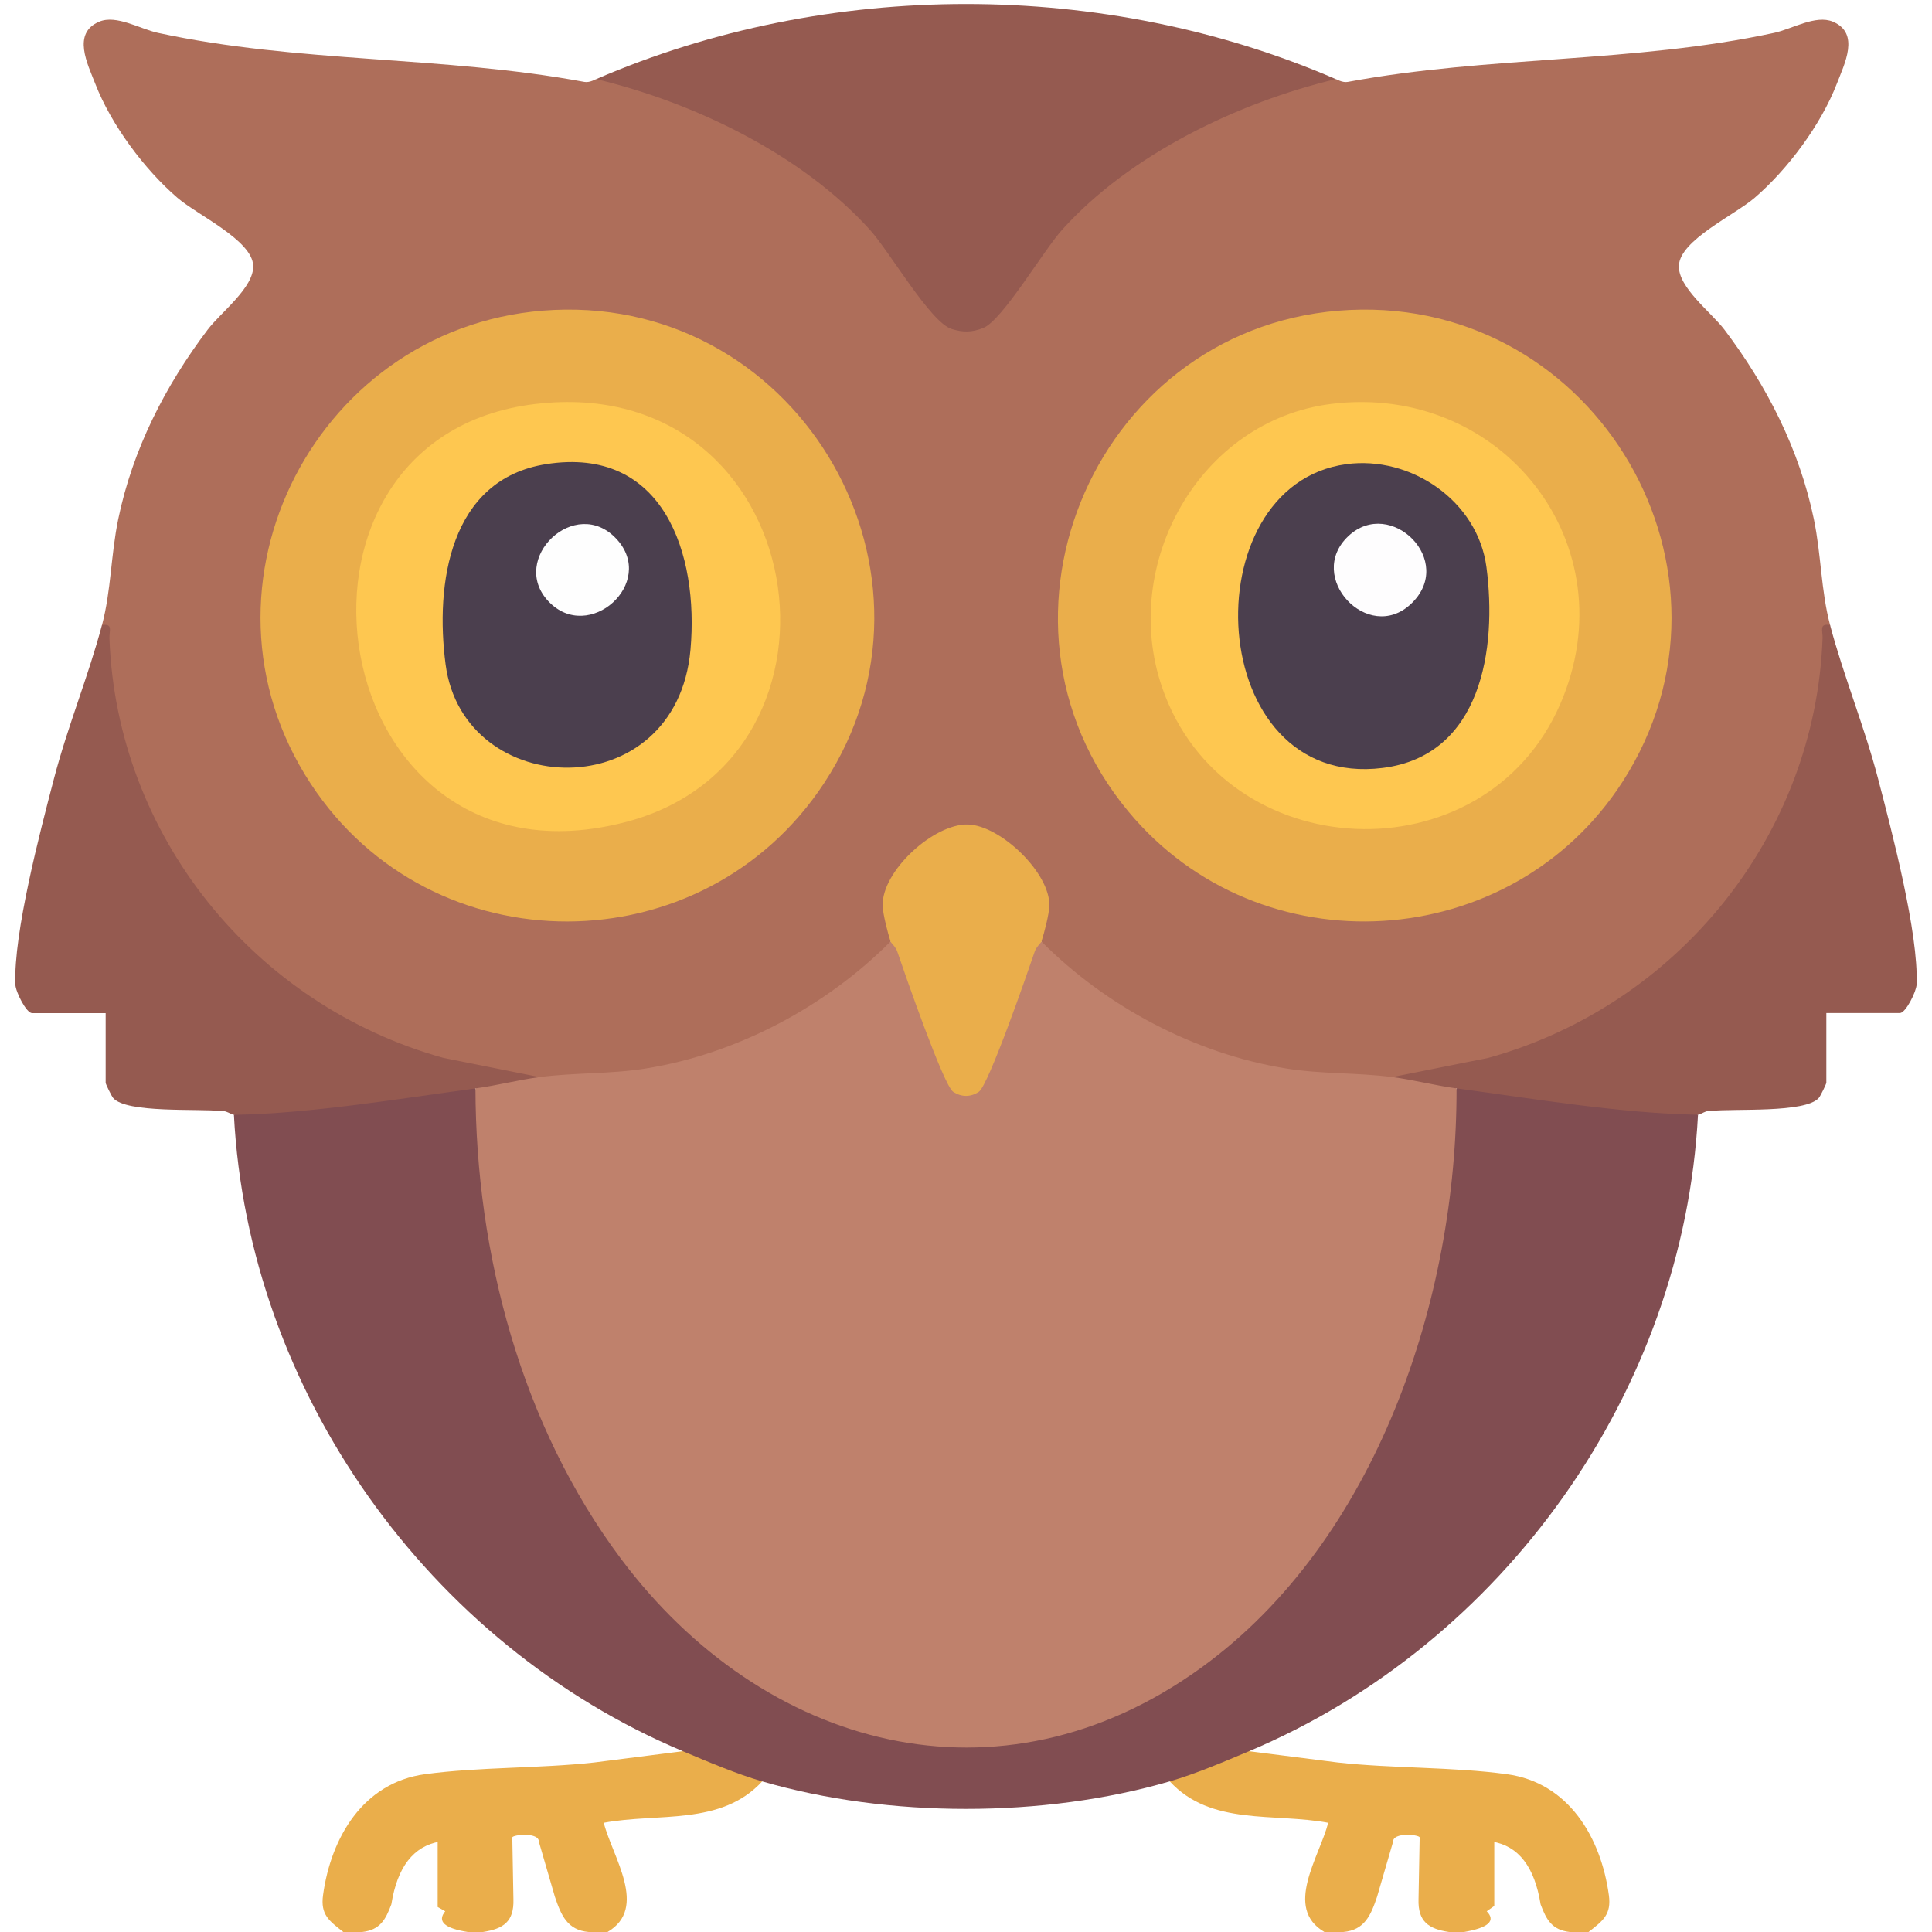
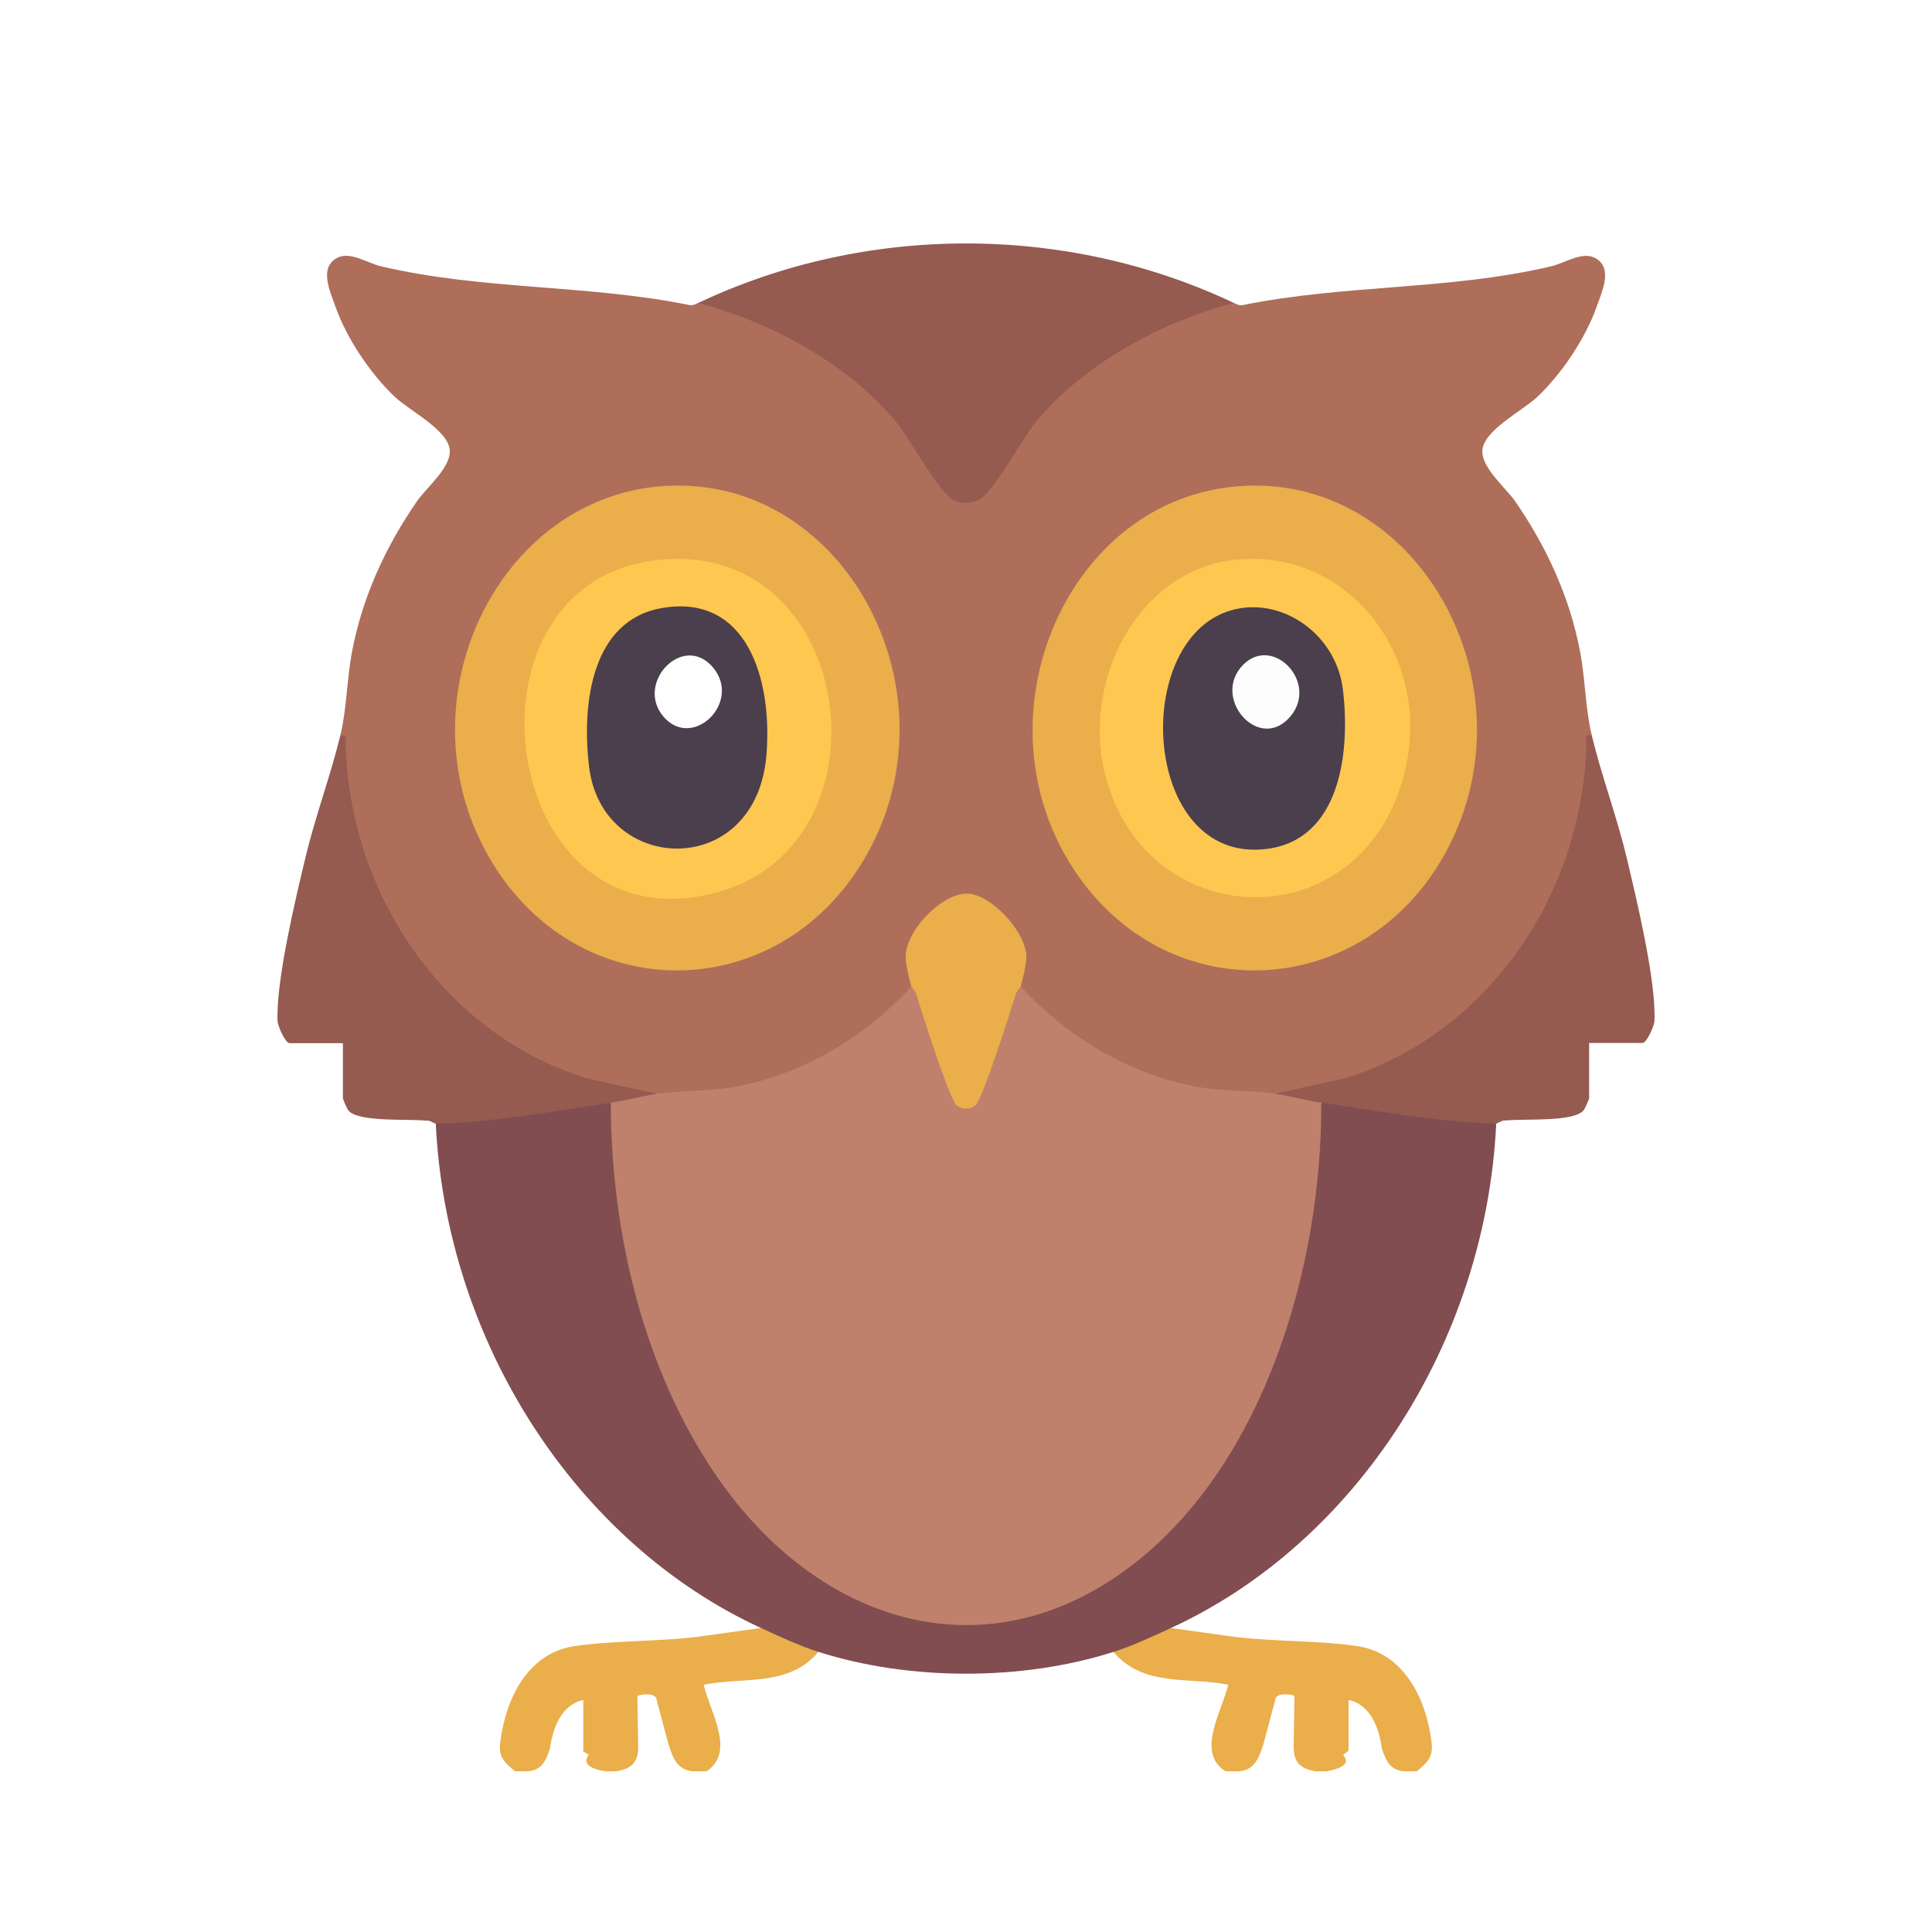
<svg xmlns="http://www.w3.org/2000/svg" id="Layer_1" version="1.1" viewBox="0 0 409.6 409.6">
  <defs>
    <style>
      .st0 {
        fill: #eaae4b;
      }

      .st1 {
        fill: #fec750;
      }

      .st2 {
        fill: #955a50;
      }

      .st3 {
        fill: #ae6e5a;
      }

      .st4 {
        fill: #4b3f4e;
      }

      .st5 {
        fill: #fefefd;
      }

      .st6 {
        fill: #814d51;
      }

      .st7 {
        fill: #fefdfe;
      }

      .st8 {
        fill: #bf816c;
      }

      .st9 {
        fill: #fefefe;
      }
    </style>
  </defs>
-   <path class="st0" d="M161.6,377.66c-8.74,9.5-22.11,6.63-33.6,8.79,1.86,7.25,9.5,18.07.8,23.15h-4c-4.53-.39-5.85-3.58-7.16-7.47l-3.39-11.64c.06-2.1-5.4-1.53-5.64-.96l.24,13.15c.14,4.76-2.14,6.25-6.46,6.92h-3.2c-4.96-.77-6.56-2.24-4.8-4.39l-1.6-.91v-14.33l1.6-1.13-1.12,1.59c-5.62.96-9.05,5.4-10.3,13.31-1.23,3.3-2.43,5.43-6.18,5.86h-4c-3.04-2.37-4.87-3.68-4.3-7.82,1.67-12.23,8.51-23.84,21.59-25.63,11.42-1.56,24.31-1.2,35.91-2.49l18.8-2.39c5.1-.55,13.19,2.75,16.8,6.39h.01Z" />
-   <path class="st0" d="M336.8,409.6h-4c-3.75-.43-4.95-2.56-6.18-5.86-1.27-7.96-4.7-12.4-10.3-13.31l-1.12-1.59,1.6.91v14.33l-1.6,1.13c1.98,2.03.38,3.49-4.8,4.39h-3.2c-4.35-.65-6.6-2.23-6.46-6.92l.24-13.15c-.22-.58-5.7-1.13-5.64.96l-3.39,11.64c-1.31,3.89-2.63,7.08-7.16,7.47h-4c-8.7-5.08-1.06-15.9.8-23.15-11.49-2.16-24.86.71-33.6-8.79,3.61-3.63,11.7-6.94,16.8-6.39l18.8,2.39c11.6,1.29,24.49.92,35.91,2.49,13.07,1.79,19.92,13.41,21.59,25.63.57,4.14-1.26,5.45-4.3,7.82h.01Z" />
-   <path class="st5" d="M76.8,409.6" />
-   <path class="st5" d="M94.4,388.84v16.37" />
-   <path class="st3" d="M126.4,16.77c10.04-.52,21.6,4.97,30.63,9.64,17.16,8.87,29.61,20.19,39.44,36.07,5.06,8.01,11.47,8.38,16.55.19,9.98-16.21,22.66-27.65,40.21-36.6,8.85-4.51,20.17-9.86,29.97-9.3.13-.03,1.34.81,2.54.59,30-5.57,60.65-3.97,90.42-10.4,3.76-.81,8.79-3.89,12.42-2.37,5.82,2.45,2.47,8.94.83,13.19-3.35,8.65-10.38,18.11-17.4,24.15-4.31,3.71-15.83,8.97-16.07,14.38-.2,4.64,6.85,9.89,9.64,13.57,9.02,11.92,15.91,25.41,18.97,40.16,1.59,7.69,1.49,15.08,3.45,22.51-.41,7.53-1.12,17.08-3.83,26.34-11.4,39-48.55,69.67-88.97,69.47l-2.67,1.31c-17.62-.18-33.58-3.17-49.32-11.53-4.8-2.55-20.85-12.46-22.13-16.75-.17-.57-.24-1.16-.27-1.77-1.08-1.67-1.1-3.86-.04-6.57-3.25-21.73-29.21-21.28-31.86.33,1.03,2.59,1,4.67-.1,6.24-.04.61-.1,1.2-.27,1.77-1.28,4.29-17.33,14.2-22.13,16.75-15.74,8.37-31.7,11.35-49.32,11.53l-2.67-1.31c-48.77.29-93.78-45.28-92.11-94.71l-.69-1.1c1.96-7.42,1.86-14.81,3.45-22.51,3.06-14.75,9.94-28.23,18.97-40.16,2.79-3.68,9.84-8.93,9.64-13.57-.23-5.4-11.76-10.67-16.07-14.38-7.02-6.04-14.05-15.51-17.4-24.15-1.65-4.24-4.99-10.74.83-13.19,3.62-1.53,8.66,1.55,12.42,2.37,29.77,6.44,60.42,4.83,90.42,10.4,1.2.22,2.42-.62,2.54-.59h-.02Z" />
-   <path class="st6" d="M100.8,230.75l1.65,4.01c-.3,58,36.81,134.23,102.46,134.14,65.92-.09,102.61-76.8,102.26-134.74l1.62-3.41,1.89-.82c15.22,1.84,30.52,3.41,45.89,4.72l3.42,1.69c-3.07,58.62-41.24,112.24-95.2,134.94-5.35,2.25-11.24,4.77-16.8,6.39-26.71,7.78-59.68,7.78-86.4,0-5.56-1.62-11.45-4.14-16.8-6.39-53.93-22.68-92.15-76.35-95.2-134.94l3.42-1.69c15.37-1.3,30.67-2.88,45.89-4.72l1.89.82h0Z" />
-   <path class="st2" d="M283.2,16.77c-20.54,4.92-43.53,15.84-58.01,31.93-4.02,4.46-12.67,19.21-16.73,20.83-2.39.95-4.28.98-6.73.21-4.49-1.41-13.1-16.38-17.32-21.04-14.56-16.09-37.4-26.99-58.01-31.93,49.07-21.23,107.74-21.23,156.8,0h0Z" />
-   <path class="st2" d="M388,132.54c2.82,10.67,7.31,21.58,10.17,32.56,2.92,11.2,8.59,32.68,8.17,43.62-.06,1.52-2.31,6.05-3.54,6.05h-15.6v14.77c0,.27-1.24,2.82-1.58,3.21-2.82,3.29-18.01,2.23-22.85,2.78-.89-.25-2.31.8-2.77.8-16.04-.24-35.03-3.41-51.2-5.59-3.75,1.99-10.56.49-13.6-2.4l20.34-4.06c40.2-11.17,69.34-47.18,70.86-89,.06-1.54-.81-3.2,1.6-2.76v.02Z" />
-   <path class="st2" d="M21.6,132.54c2.41-.45,1.55,1.22,1.6,2.76,1.52,41.83,30.66,77.83,70.86,89l20.34,4.06c-3.04,2.89-9.85,4.38-13.6,2.4-16.17,2.18-35.16,5.35-51.2,5.59-.46,0-1.87-1.04-2.77-.8-4.84-.55-20.04.51-22.85-2.78-.34-.4-1.58-2.94-1.58-3.21v-14.77H6.8c-1.23,0-3.49-4.53-3.54-6.05-.42-10.93,5.25-32.44,8.17-43.62s7.35-21.88,10.17-32.56v-.02Z" />
-   <path class="st8" d="M220.8,199.61c13.69,13.78,32.5,23.79,51.83,26.91,7.55,1.22,14.99.85,22.57,1.83,4.56.59,9.02,1.78,13.6,2.4.12,44.52-16.95,95.91-54.14,122.82-42.75,30.94-92.82,17.24-123-23.08-21.15-28.26-30.77-64.69-30.86-99.74,4.58-.62,9.04-1.8,13.6-2.4,7.57-.98,15.01-.61,22.57-1.83,19.33-3.12,38.14-13.14,51.83-26.91,1.43-.94,2.05-.34,2.68,1.02l9.7,25.92c1.44,5.23,5.29,5.92,7.06.42l10.03-26.61c.53-1.22,1.28-1.35,2.53-.74h0Z" />
-   <path class="st0" d="M117.43,65.71c52.59-2.42,86.18,56.33,57.3,100.3-25.64,39.03-83.21,39.19-108.84.17-27.61-42.05,1.54-98.17,51.54-100.47Z" />
-   <path class="st0" d="M286.23,65.71c52.39-2.41,86.28,55.68,57.79,99.99-23.59,36.68-76.89,39.97-104.8,6.34-34.05-41.03-6.27-103.88,47.01-106.33Z" />
-   <path class="st0" d="M220.8,199.61c-.09.28-1.08,1.11-1.43,2.13-1.47,4.31-9.79,28.37-11.85,29.73-1.76,1.17-3.69,1.15-5.44,0-2.06-1.36-10.38-25.41-11.85-29.73-.35-1.02-1.34-1.85-1.43-2.13-.59-1.85-1.61-5.75-1.67-7.58-.22-7.32,10.79-17.41,18.07-17.23,6.89.17,17.47,10.28,17.27,17.23-.05,1.83-1.08,5.73-1.67,7.58h0Z" />
-   <path class="st1" d="M113.42,85.66c58.72-7.04,71.25,75.09,19.2,88.63-64.27,16.72-79.24-81.43-19.2-88.63Z" />
-   <path class="st1" d="M282.21,85.64c36.18-4.53,63.24,29.88,48.57,63.64-16.11,37.09-71.28,34.63-84.4-3.53-9-26.16,7.92-56.61,35.84-60.11h-.01Z" />
-   <path class="st4" d="M115.79,98.4c24.89-3.92,32.4,19.04,30.6,39.32-2.99,33.53-48.1,32.17-51.92,3.14-2.24-17.05.82-39.23,21.32-42.46Z" />
-   <path class="st4" d="M285.41,98.41c13.69-1.86,27.88,7.78,29.73,21.82,2.27,17.28-1.03,39.96-22,42.58-37.98,4.75-40.79-59.9-7.73-64.4Z" />
-   <path class="st9" d="M116.27,127.48c-8.47-8.98,5.74-22.61,14.44-13.21,8.6,9.28-5.9,22.27-14.44,13.21Z" />
-   <path class="st7" d="M285.87,113.65c8.96-8.41,22.92,5.35,13.24,14.41-9.06,8.49-22.44-5.77-13.24-14.41Z" />
+   <path class="st0" d="M173.51,350.21c-6.33,7.53-16.01,5.25-24.33,6.97,1.35,5.75,6.88,14.32.58,18.35h-2.9c-3.28-.31-4.24-2.84-5.19-5.92l-2.46-9.22c.04-1.66-3.91-1.21-4.08-.76l.17,10.42c.1,3.77-1.55,4.95-4.68,5.48h-2.32c-3.59-.61-4.75-1.78-3.48-3.48l-1.16-.72v-11.36l1.16-.9-.81,1.26c-4.07.76-6.55,4.28-7.46,10.55-.89,2.62-1.76,4.3-4.48,4.64h-2.9c-2.2-1.88-3.53-2.92-3.11-6.2,1.21-9.69,6.16-18.89,15.64-20.31,8.27-1.24,17.61-.95,26.01-1.97l13.62-1.89c3.69-.44,9.55,2.18,12.17,5.06h0Z" />
+   <path class="st0" d="M300.4,375.52h-2.9c-2.72-.34-3.59-2.03-4.48-4.64-.92-6.31-3.4-9.83-7.46-10.55l-.81-1.26,1.16.72v11.36l-1.16.9c1.43,1.61.28,2.77-3.48,3.48h-2.32c-3.15-.52-4.78-1.77-4.68-5.48l.17-10.42c-.16-.46-4.13-.9-4.08.76l-2.46,9.22c-.95,3.08-1.9,5.61-5.19,5.92h-2.9c-6.3-4.03-.77-12.6.58-18.35-8.32-1.71-18,.56-24.33-6.97,2.61-2.88,8.47-5.5,12.17-5.06l13.62,1.89c8.4,1.02,17.74.73,26.01,1.97,9.47,1.42,14.43,10.63,15.64,20.31.41,3.28-.91,4.32-3.11,6.2h0Z" />
+   <path class="st5" d="M112.1,375.52" />
+   <path class="st5" d="M124.84,359.07v12.97" />
+   <path class="st3" d="M148.02,64.22c7.27-.41,15.64,3.94,22.18,7.64,12.43,7.03,21.44,16,28.56,28.58,3.66,6.35,8.31,6.64,11.99.15,7.23-12.85,16.41-21.91,29.12-29,6.41-3.57,14.61-7.81,21.71-7.37.09-.02.97.64,1.84.47,21.73-4.41,43.93-3.15,65.49-8.24,2.72-.64,6.37-3.08,9-1.88,4.22,1.94,1.79,7.08.6,10.45-2.43,6.85-7.52,14.35-12.6,19.14-3.12,2.94-11.46,7.11-11.64,11.4-.14,3.68,4.96,7.84,6.98,10.75,6.53,9.45,11.52,20.14,13.74,31.83,1.15,6.09,1.08,11.95,2.5,17.84-.3,5.97-.81,13.54-2.77,20.87-8.26,30.91-35.16,55.21-64.44,55.05l-1.93,1.04c-12.76-.14-24.32-2.51-35.72-9.14-3.48-2.02-15.1-9.87-16.03-13.27-.12-.45-.17-.92-.2-1.4-.78-1.32-.8-3.06-.03-5.21-2.35-17.22-21.16-16.86-23.07.26.75,2.05.72,3.7-.07,4.94-.03.48-.07.95-.2,1.4-.93,3.4-12.55,11.25-16.03,13.27-11.4,6.63-22.96,8.99-35.72,9.14l-1.93-1.04c-35.32.23-67.92-35.88-66.71-75.05l-.5-.87c1.42-5.88,1.35-11.74,2.5-17.84,2.22-11.69,7.2-22.37,13.74-31.83,2.02-2.92,7.13-7.08,6.98-10.75-.17-4.28-8.52-8.46-11.64-11.4-5.08-4.79-10.18-12.29-12.6-19.14-1.2-3.36-3.61-8.51.6-10.45,2.62-1.21,6.27,1.23,9,1.88,21.56,5.1,43.76,3.83,65.49,8.24.87.17,1.75-.49,1.84-.47h-.01Z" />
+   <path class="st6" d="M129.48,233.79l1.2,3.18c-.22,45.96,26.66,106.37,74.21,106.3,47.74-.07,74.32-60.86,74.06-106.78l1.17-2.7,1.37-.65c11.02,1.46,22.1,2.7,33.24,3.74l2.48,1.34c-2.22,46.45-29.87,88.95-68.95,106.93-3.87,1.78-8.14,3.78-12.17,5.06-19.34,6.17-43.22,6.17-62.58,0-4.03-1.28-8.29-3.28-12.17-5.06-39.06-17.97-66.74-60.5-68.95-106.93l2.48-1.34c11.13-1.03,22.21-2.28,33.24-3.74l1.37.65h0Z" />
+   <path class="st2" d="M261.58,64.22c-14.88,3.9-31.53,12.55-42.01,25.3-2.91,3.53-9.18,15.22-12.12,16.51-1.73.75-3.1.78-4.87.17-3.25-1.12-9.49-12.98-12.54-16.67-10.55-12.75-27.09-21.39-42.01-25.3,35.54-16.82,78.03-16.82,113.56,0h0Z" />
+   <path class="st2" d="M337.48,155.96c2.04,8.46,5.29,17.1,7.37,25.8,2.11,8.88,6.22,25.9,5.92,34.57-.04,1.2-1.67,4.79-2.56,4.79h-11.3v11.7c0,.21-.9,2.23-1.14,2.54-2.04,2.61-13.04,1.77-16.55,2.2-.64-.2-1.67.63-2.01.63-11.62-.19-25.37-2.7-37.08-4.43-2.72,1.58-7.65.39-9.85-1.9l14.73-3.22c29.11-8.85,50.22-37.39,51.32-70.53.04-1.22-.59-2.54,1.16-2.19v.02h0Z" />
+   <path class="st2" d="M72.12,155.96c1.75-.36,1.12.97,1.16,2.19,1.1,33.15,22.21,61.68,51.32,70.53l14.73,3.22c-2.2,2.29-7.13,3.47-9.85,1.9-11.71,1.73-25.46,4.24-37.08,4.43-.33,0-1.35-.82-2.01-.63-3.51-.44-14.51.4-16.55-2.2-.25-.32-1.14-2.33-1.14-2.54v-11.7h-11.3c-.89,0-2.53-3.59-2.56-4.79-.3-8.66,3.8-25.71,5.92-34.57s5.32-17.34,7.37-25.8v-.02h0Z" />
+   <path class="st8" d="M216.39,209.11c9.91,10.92,23.54,18.85,37.54,21.33,5.47.97,10.86.67,16.35,1.45,3.3.47,6.53,1.41,9.85,1.9.09,35.28-12.28,76.01-39.21,97.33-30.96,24.52-67.22,13.66-89.08-18.29-15.32-22.4-22.29-51.26-22.35-79.04,3.32-.49,6.55-1.43,9.85-1.9,5.48-.78,10.87-.48,16.35-1.45,14-2.47,27.62-10.41,37.54-21.33,1.04-.74,1.48-.27,1.94.81l7.03,20.54c1.04,4.14,3.83,4.69,5.11.33l7.26-21.09c.38-.97.93-1.07,1.83-.59h0Z" />
+   <path class="st0" d="M141.52,103c38.09-1.92,62.42,44.64,41.5,79.48-18.57,30.93-60.26,31.06-78.83.13-20-33.32,1.12-77.8,37.33-79.62Z" />
+   <path class="st0" d="M263.78,103c37.94-1.91,62.49,44.12,41.85,79.24-17.09,29.07-55.69,31.67-75.9,5.02-24.66-32.51-4.54-82.32,34.05-84.26Z" />
+   <path class="st0" d="M216.39,209.11c-.07.22-.78.88-1.04,1.69-1.06,3.42-7.09,22.48-8.58,23.56-1.27.93-2.67.91-3.94,0-1.49-1.08-7.52-20.14-8.58-23.56-.25-.81-.97-1.47-1.04-1.69-.43-1.47-1.17-4.56-1.21-6.01-.16-5.8,7.81-13.8,13.09-13.65,4.99.13,12.65,8.15,12.51,13.65-.04,1.45-.78,4.54-1.21,6.01h0Z" />
+   <path class="st1" d="M138.62,118.81c42.53-5.58,51.6,59.51,13.91,70.24-46.55,13.25-57.39-64.53-13.91-70.24Z" />
+   <path class="st1" d="M260.86,118.8c26.2-3.59,45.8,23.68,35.18,50.43-11.67,29.39-51.62,27.44-61.13-2.8-6.52-20.73,5.74-44.86,25.96-47.63h0Z" />
+   <path class="st4" d="M140.33,128.91c18.03-3.11,23.47,15.09,22.16,31.16-2.17,26.57-34.84,25.49-37.6,2.49-1.62-13.51.59-31.09,15.44-33.65Z" />
+   <path class="st4" d="M263.18,128.92c9.91-1.47,20.19,6.17,21.53,17.29,1.64,13.69-.75,31.67-15.93,33.74-27.51,3.76-29.54-47.47-5.6-51.03Z" />
+   <path class="st9" d="M140.68,151.95c-6.13-7.12,4.16-17.92,10.46-10.47,6.23,7.35-4.27,17.65-10.46,10.47Z" />
+   <path class="st7" d="M263.51,140.99c6.49-6.66,16.6,4.24,9.59,11.42-6.56,6.73-16.25-4.57-9.59-11.42Z" />
</svg>
